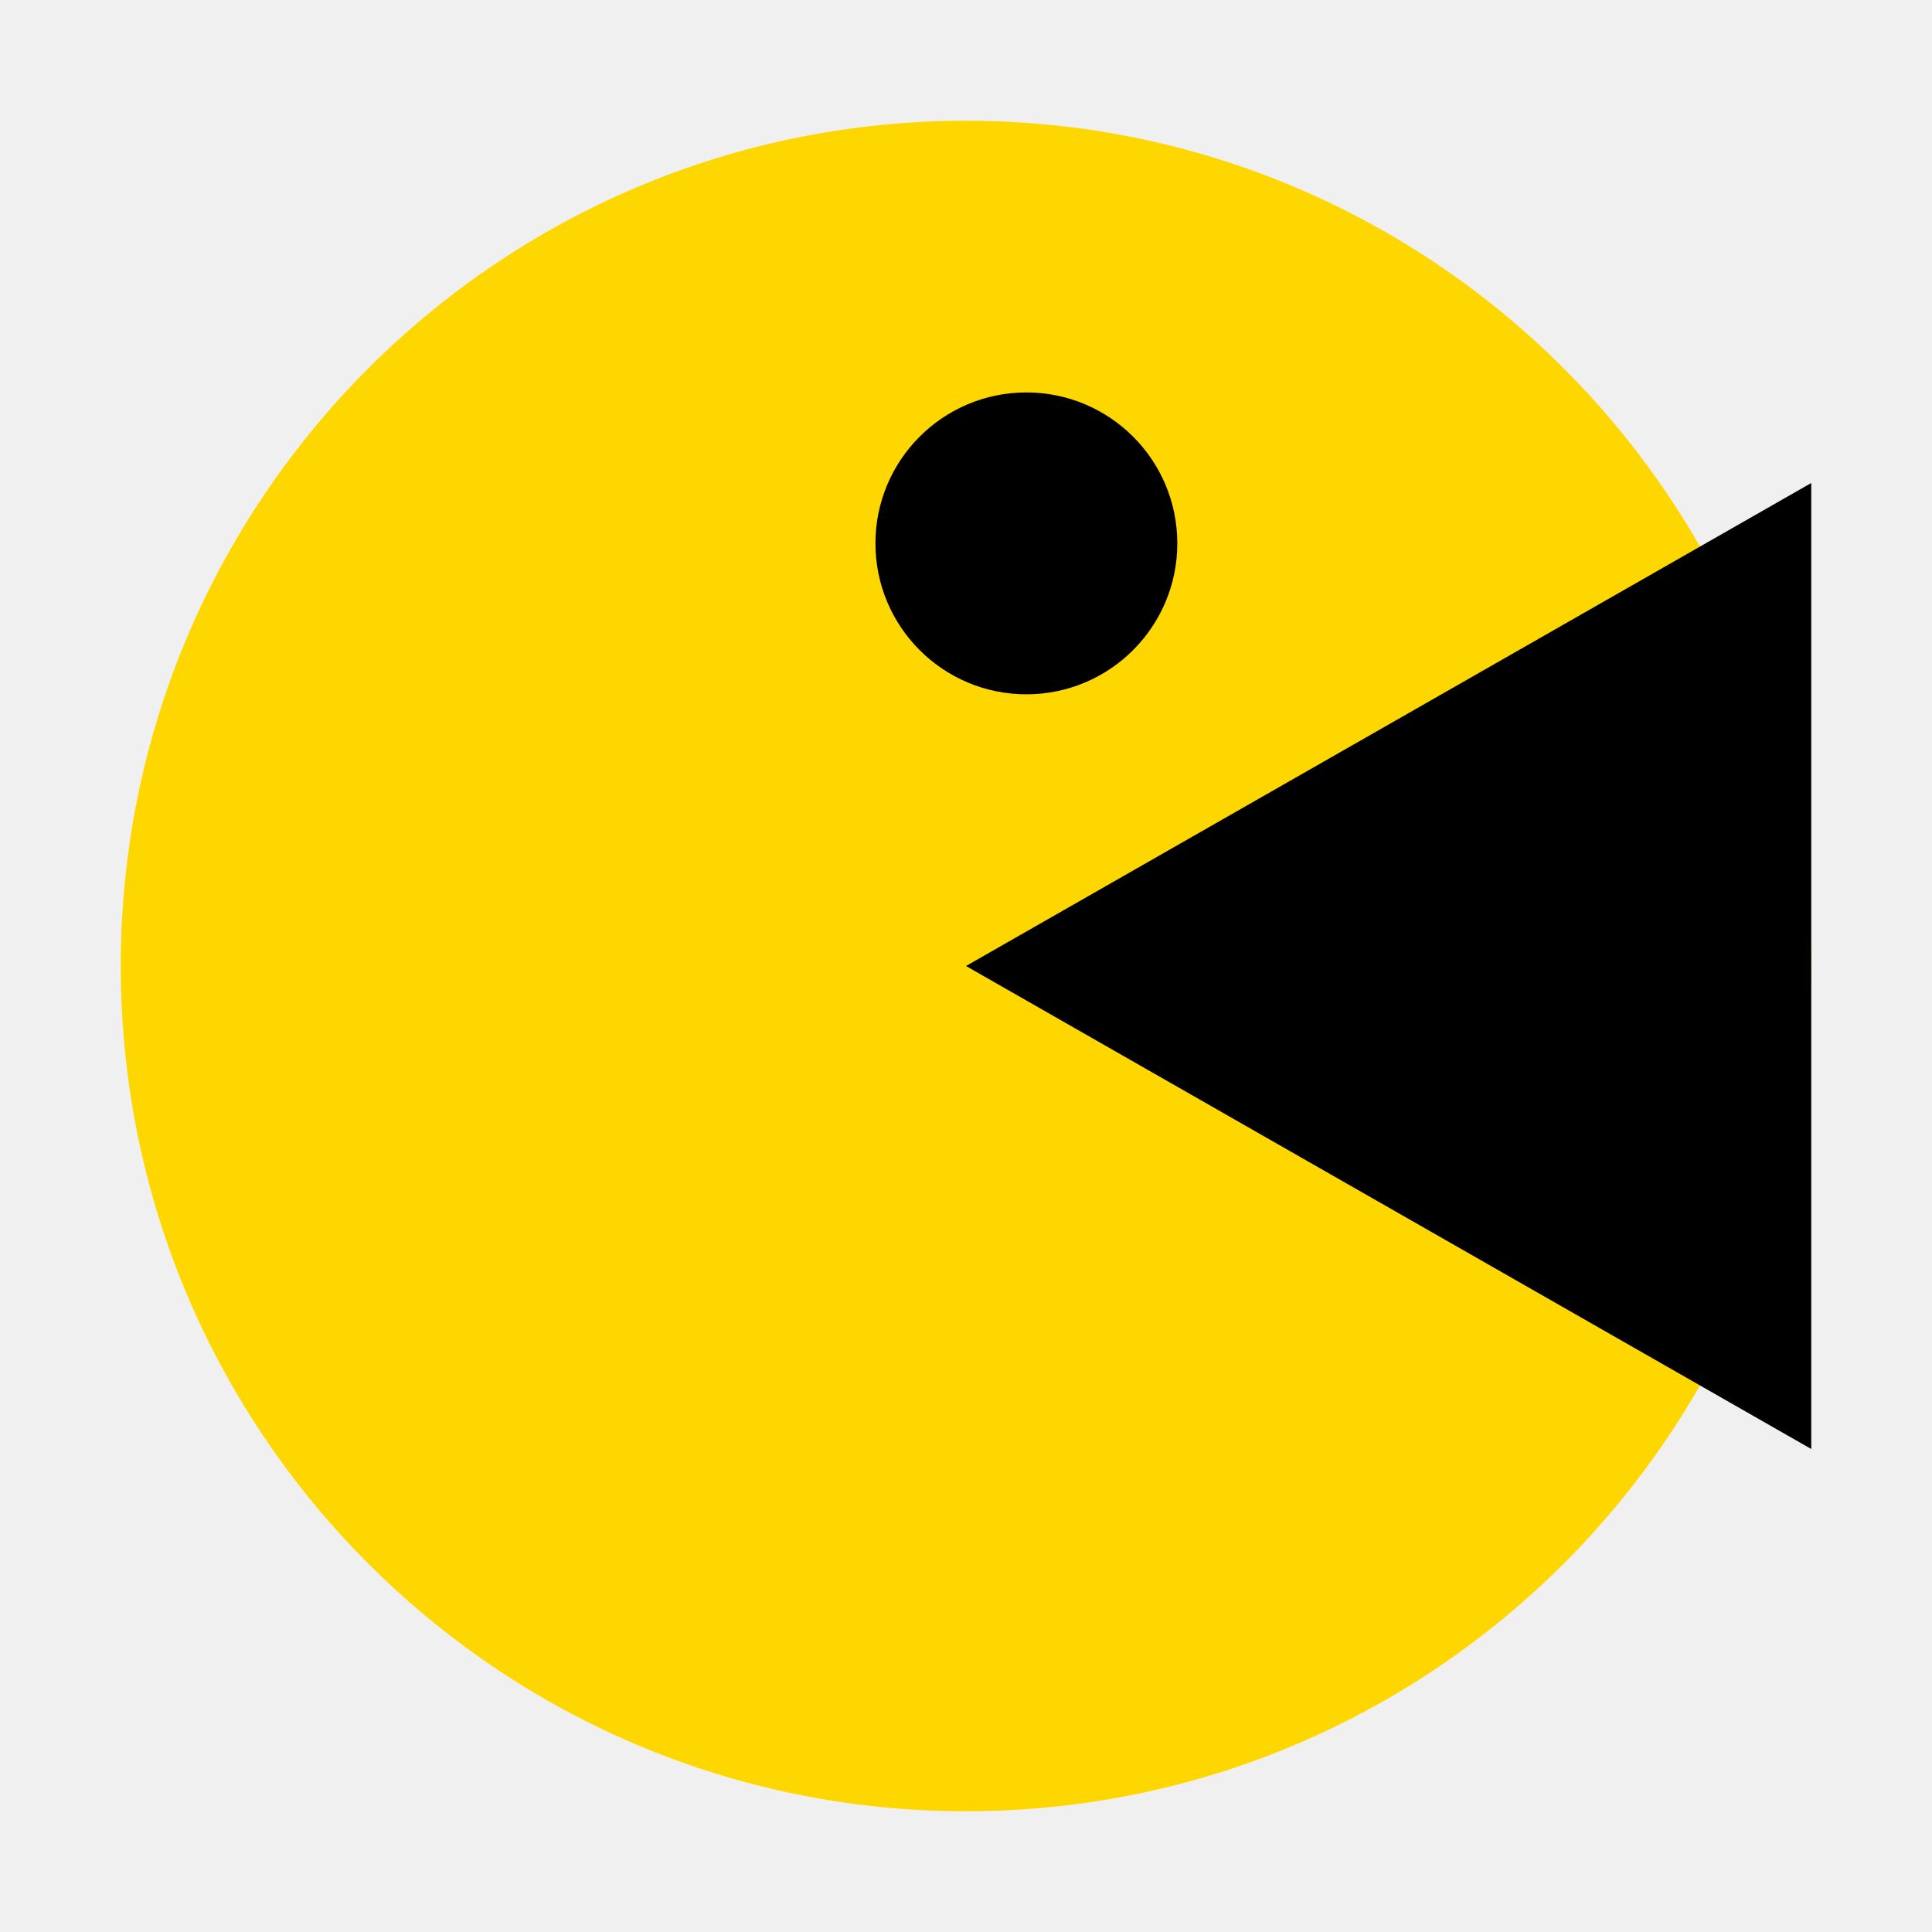
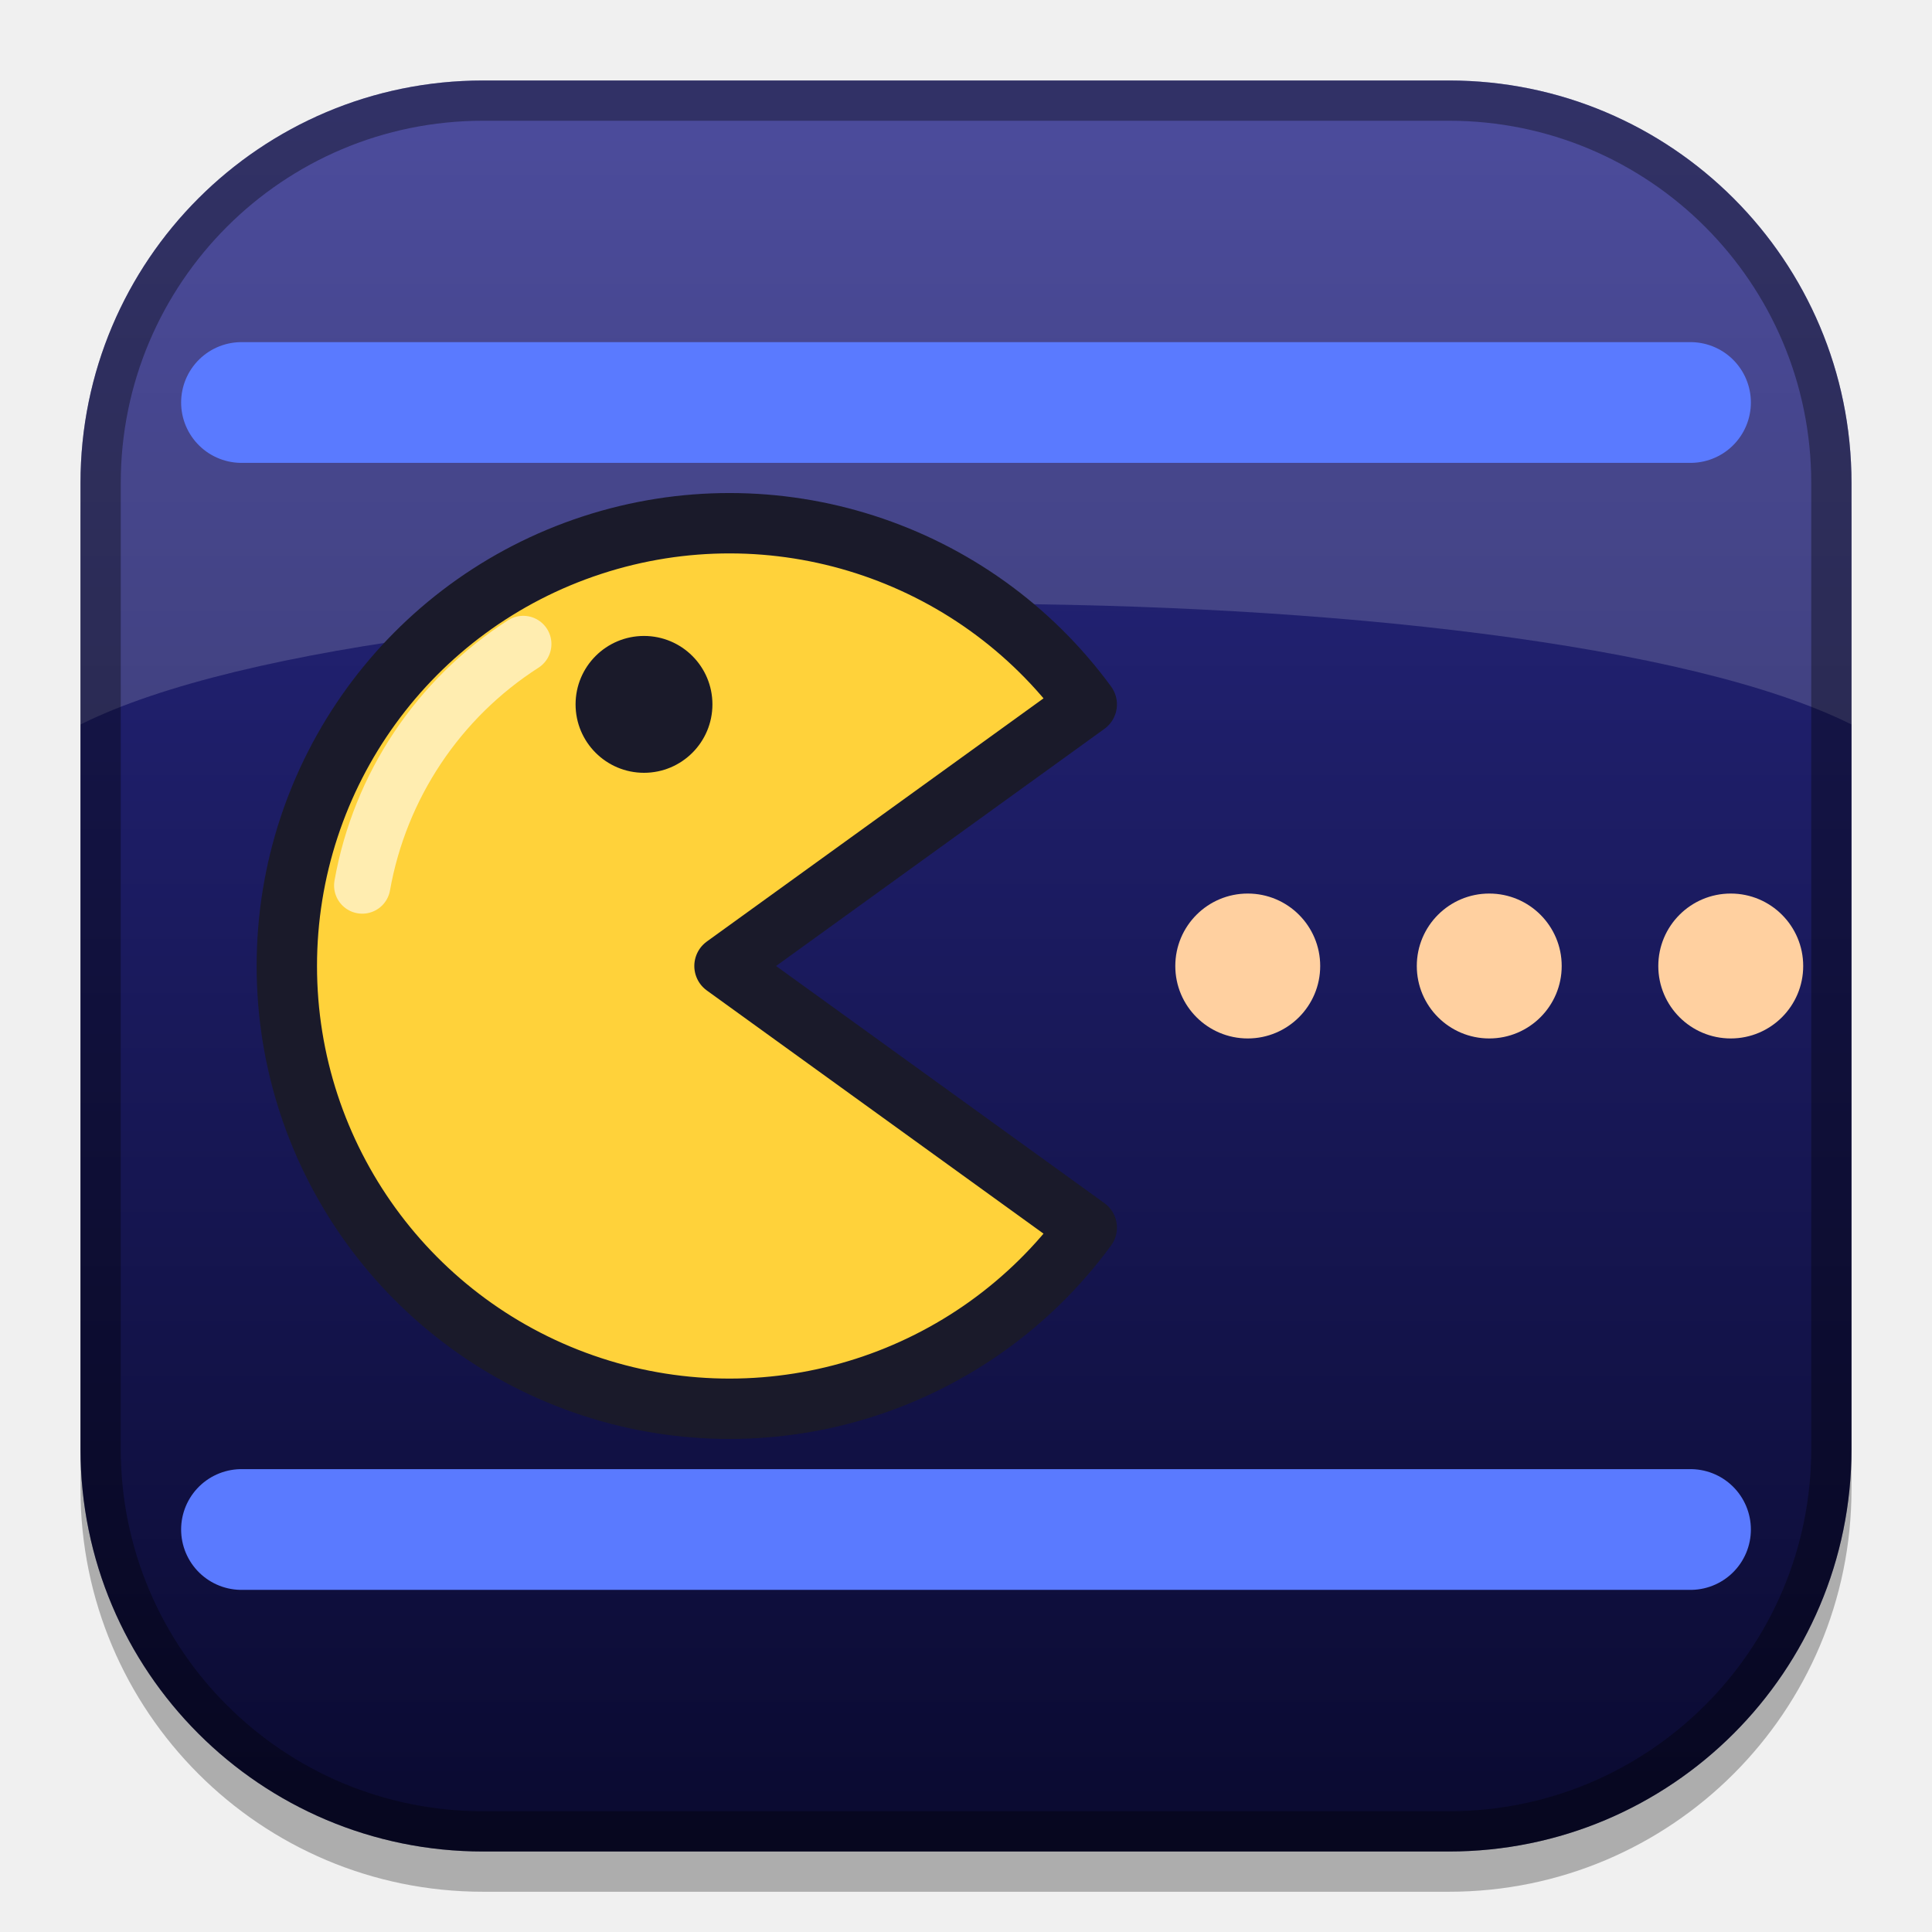
- <svg xmlns="http://www.w3.org/2000/svg" viewBox="0 0 32 32" width="32" height="32">
-   <path d="M16 2 A14 14 0 1 1 16 30 A14 14 0 1 1 16 2 Z" fill="#FFD700" />
-   <path d="M16 16 L30 8 L30 24 Z" fill="#000" />
-   <circle cx="17" cy="9" r="2.5" fill="#000" />
+ <svg xmlns="http://www.w3.org/2000/svg" viewBox="0 0 48 48" width="48" height="48">
+   <defs>
+     <linearGradient id="t" x1="0" y1="0" x2="0" y2="1">
+       <stop offset="0" stop-color="#2a2a8a" />
+       <stop offset="1" stop-color="#0a0a30" />
+     </linearGradient>
+   </defs>
+   <rect x="2" y="3" width="44" height="44" rx="10" fill="#000" opacity=".28" />
+   <rect x="2" y="2" width="44" height="44" rx="10" fill="url(#t)" />
+   <path d="M12 2h24a10 10 0 0 1 10 10v6c-8-4-36-4-44 0v-6a10 10 0 0 1 10-10z" fill="#fff" opacity=".16" />
+   <rect x="2.5" y="2.5" width="43" height="43" rx="9.5" fill="none" stroke="#000" stroke-opacity=".35" />
+   <path d="M6 10h36M6 38h36" stroke="#5a7aff" stroke-width="3" stroke-linecap="round" />
+   <circle cx="31" cy="24" r="1.8" fill="#ffd0a0" />
+   <circle cx="37" cy="24" r="1.8" fill="#ffd0a0" />
+   <circle cx="43" cy="24" r="1.8" fill="#ffd0a0" />
+   <path d="M18 24l9-6.5A11 11 0 1 0 27 30.5z" fill="#ffd23a" stroke="#1a1a2a" stroke-width="1.5" stroke-linejoin="round" />
+   <circle cx="16" cy="17.5" r="1.7" fill="#1a1a2a" />
+   <path d="M9 22a9 9 0 0 1 4-6" fill="none" stroke="#fff" stroke-width="1.4" opacity=".6" stroke-linecap="round" />
</svg>
